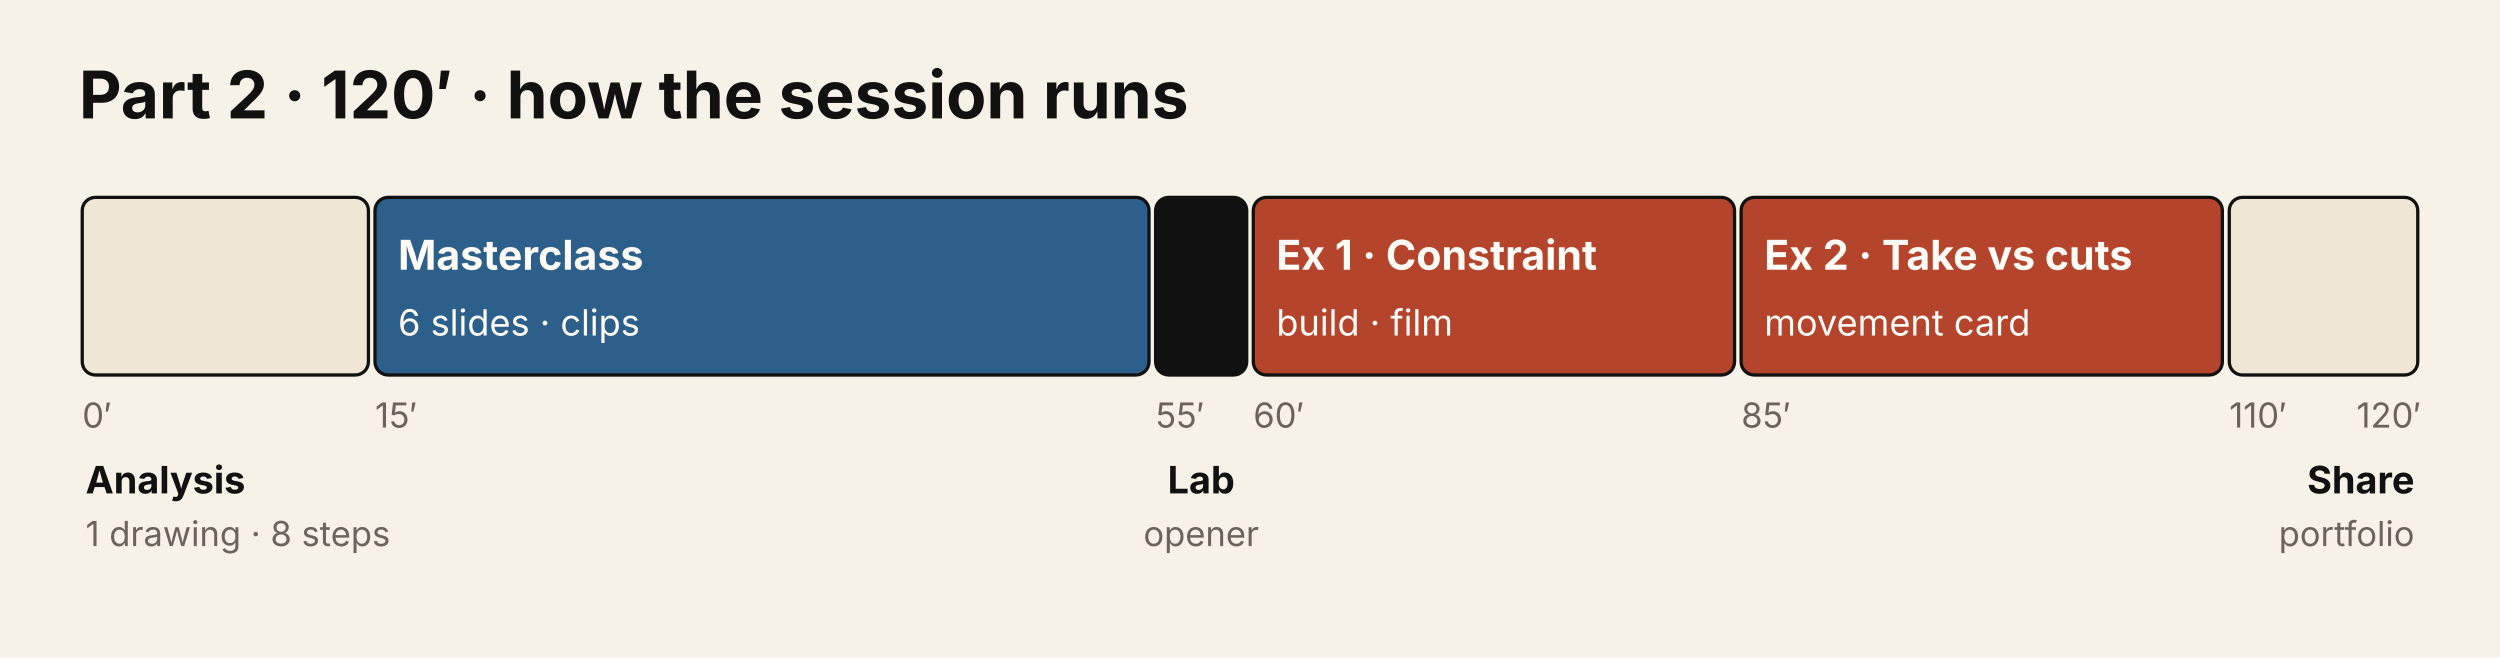
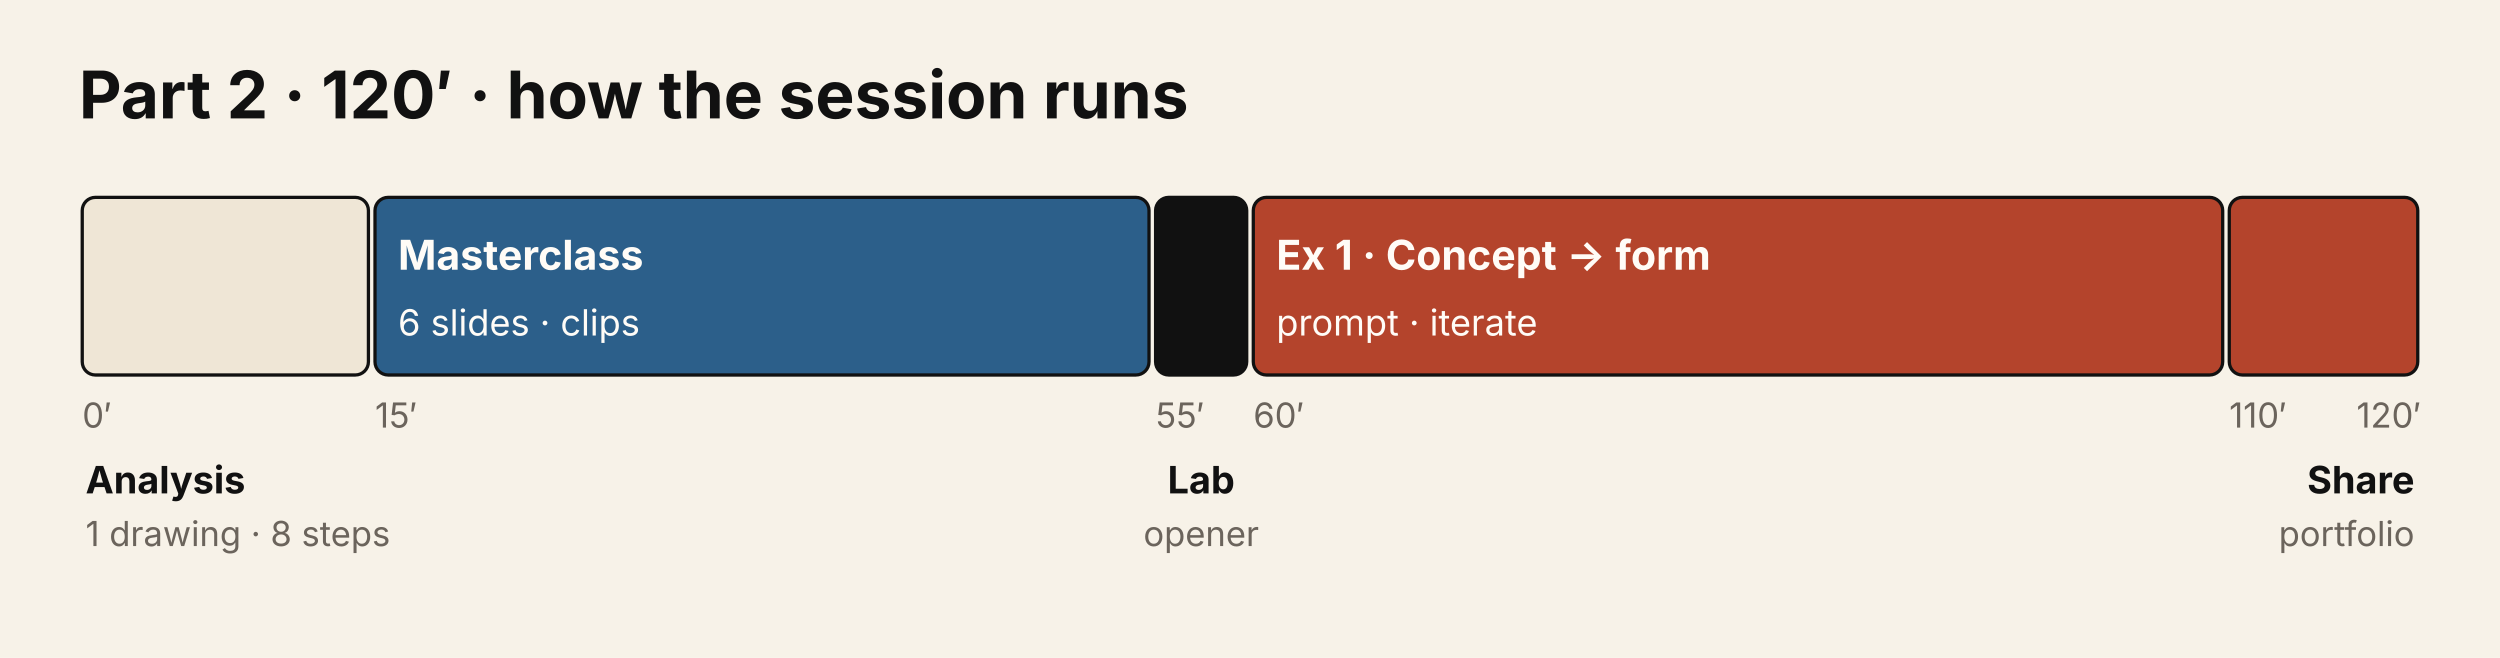
<svg xmlns="http://www.w3.org/2000/svg" viewBox="0 0 760 200" role="img" aria-labelledby="t d">
  <rect width="760" height="200" fill="#F7F2E8" />
  <g font-family="ui-sans-serif, system-ui, -apple-system, 'Segoe UI', sans-serif">
    <text x="24" y="36" fill="#111111" font-size="20" text-anchor="start" font-weight="700">Part 2 · 120′ · how the session runs</text>
    <rect x="25.0" y="60" width="87.0" height="54" rx="4" fill="#EFE6D6" stroke="#111111" stroke-width="1" />
    <text x="26.0" y="150" fill="#111111" font-size="11.5" text-anchor="start" font-weight="700">Analysis</text>
    <text x="26.0" y="166" fill="#6B645C" font-size="10.5" text-anchor="start" font-weight="400">1 drawing · 8 steps</text>
    <text x="25.0" y="130" fill="#6B645C" font-size="10.5" text-anchor="start" font-weight="400">0′</text>
    <rect x="114.0" y="60" width="235.3" height="54" rx="4" fill="#2C5F8A" stroke="#111111" stroke-width="1" />
    <text x="121.0" y="82" fill="#FFFCF7" font-size="12.5" text-anchor="start" font-weight="700">Masterclass</text>
    <text x="121.0" y="102" fill="#FFFCF7" font-size="11" text-anchor="start" font-weight="400">6 slides · clips</text>
    <text x="114.0" y="130" fill="#6B645C" font-size="10.5" text-anchor="start" font-weight="400">15′</text>
    <rect x="351.3" y="60" width="27.7" height="54" rx="4" fill="#111111" stroke="#111111" stroke-width="1" />
    <text x="365.167" y="150" fill="#111111" font-size="11.5" text-anchor="middle" font-weight="700">Lab</text>
    <text x="365.167" y="166" fill="#6B645C" font-size="10.5" text-anchor="middle" font-weight="400">opener</text>
    <text x="351.333" y="130" fill="#6B645C" font-size="10.5" text-anchor="start" font-weight="400">55′</text>
-     <rect x="381.0" y="60" width="146.3" height="54" rx="4" fill="#B4442C" stroke="#111111" stroke-width="1" />
-     <text x="388.0" y="82" fill="#FFFCF7" font-size="12.5" text-anchor="start" font-weight="700">Ex 1 · Constraint</text>
-     <text x="388.0" y="102" fill="#FFFCF7" font-size="11" text-anchor="start" font-weight="400">build · film</text>
+     <rect x="381.0" y="60" width="294.7" height="54" rx="4" fill="#B4442C" stroke="#111111" stroke-width="1" />
+     <text x="388.0" y="82" fill="#FFFCF7" font-size="12.5" text-anchor="start" font-weight="700">Ex 1 · Concept → form</text>
+     <text x="388.0" y="102" fill="#FFFCF7" font-size="11" text-anchor="start" font-weight="400">prompt · iterate</text>
    <text x="381.0" y="130" fill="#6B645C" font-size="10.5" text-anchor="start" font-weight="400">60′</text>
-     <rect x="529.3" y="60" width="146.3" height="54" rx="4" fill="#B4442C" stroke="#111111" stroke-width="1" />
-     <text x="536.333" y="82" fill="#FFFCF7" font-size="12.5" text-anchor="start" font-weight="700">Ex 2 · Take vs cuts</text>
-     <text x="536.333" y="102" fill="#FFFCF7" font-size="11" text-anchor="start" font-weight="400">movement card</text>
-     <text x="529.333" y="130" fill="#6B645C" font-size="10.5" text-anchor="start" font-weight="400">85′</text>
-     <rect x="677.7" y="60" width="57.3" height="54" rx="4" fill="#EFE6D6" stroke="#111111" stroke-width="1" />
+     <rect x="677.7" y="60" width="57.3" height="54" rx="4" fill="#B4442C" stroke="#111111" stroke-width="1" />
    <text x="734.0" y="150" fill="#111111" font-size="11.5" text-anchor="end" font-weight="700">Share</text>
    <text x="734.0" y="166" fill="#6B645C" font-size="10.5" text-anchor="end" font-weight="400">portfolio</text>
    <text x="677.667" y="130" fill="#6B645C" font-size="10.5" text-anchor="start" font-weight="400">110′</text>
    <text x="736" y="130" fill="#6B645C" font-size="10.5" text-anchor="end" font-weight="400">120′</text>
  </g>
</svg>
